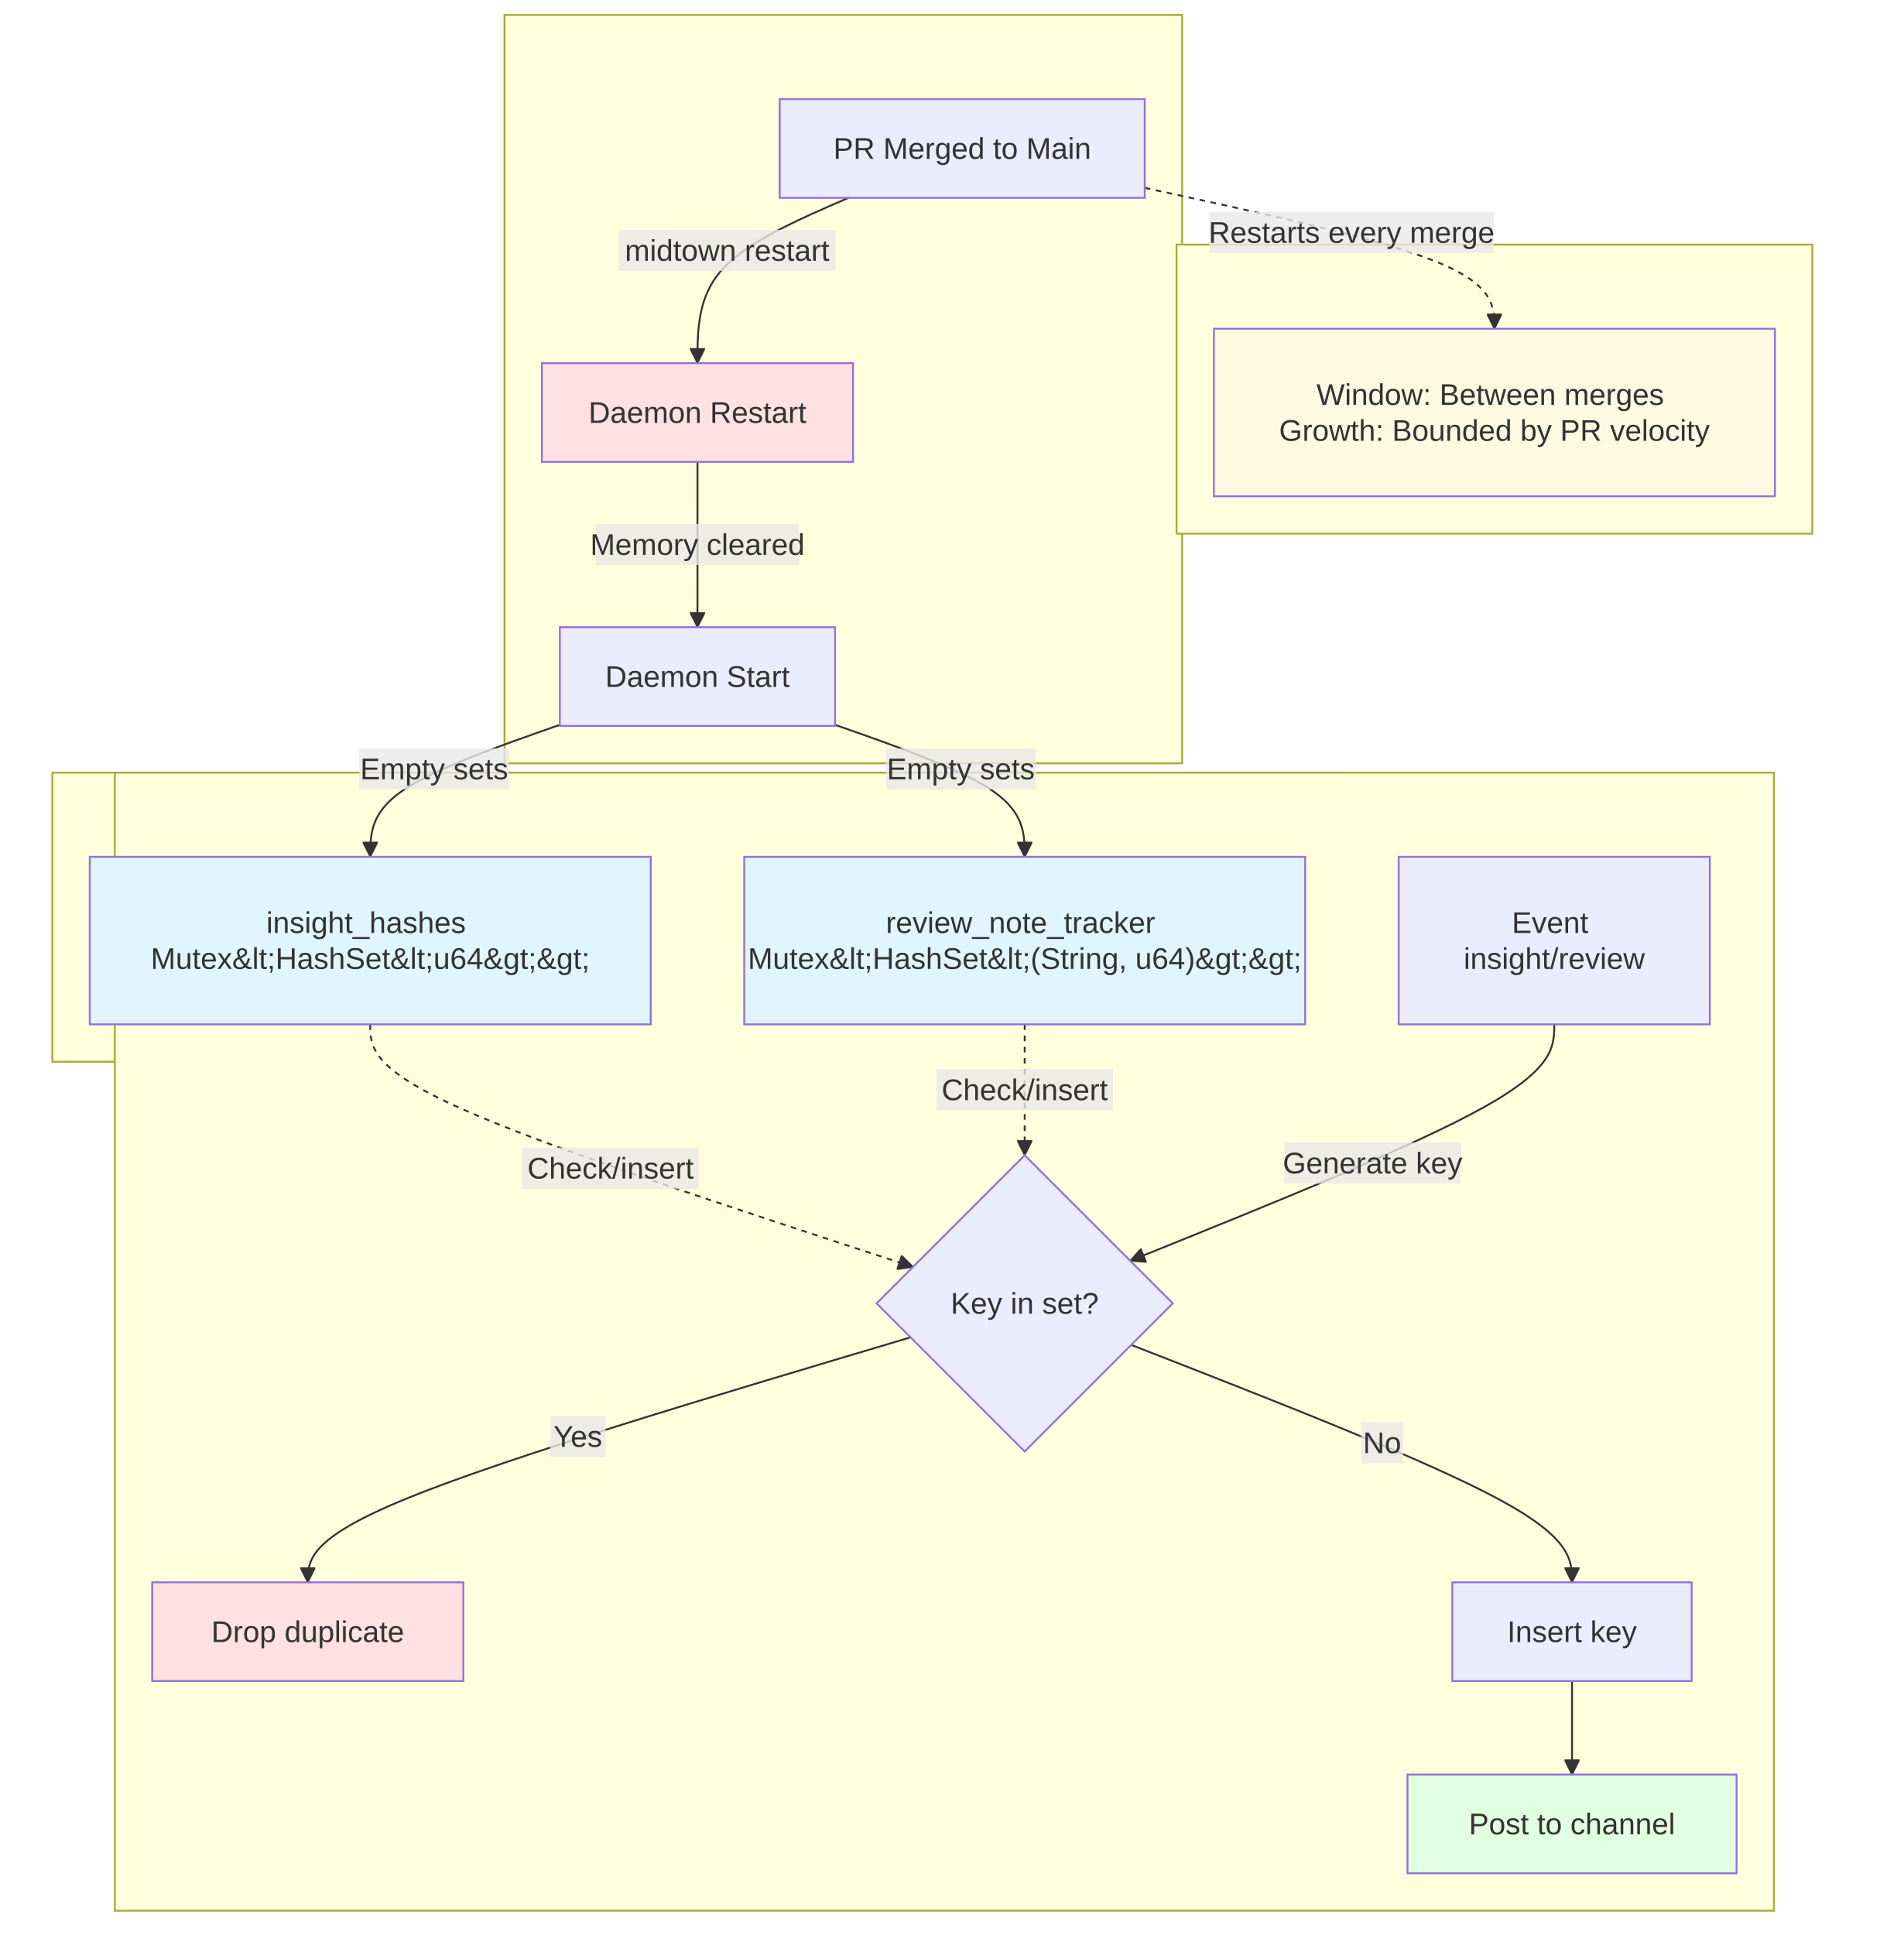
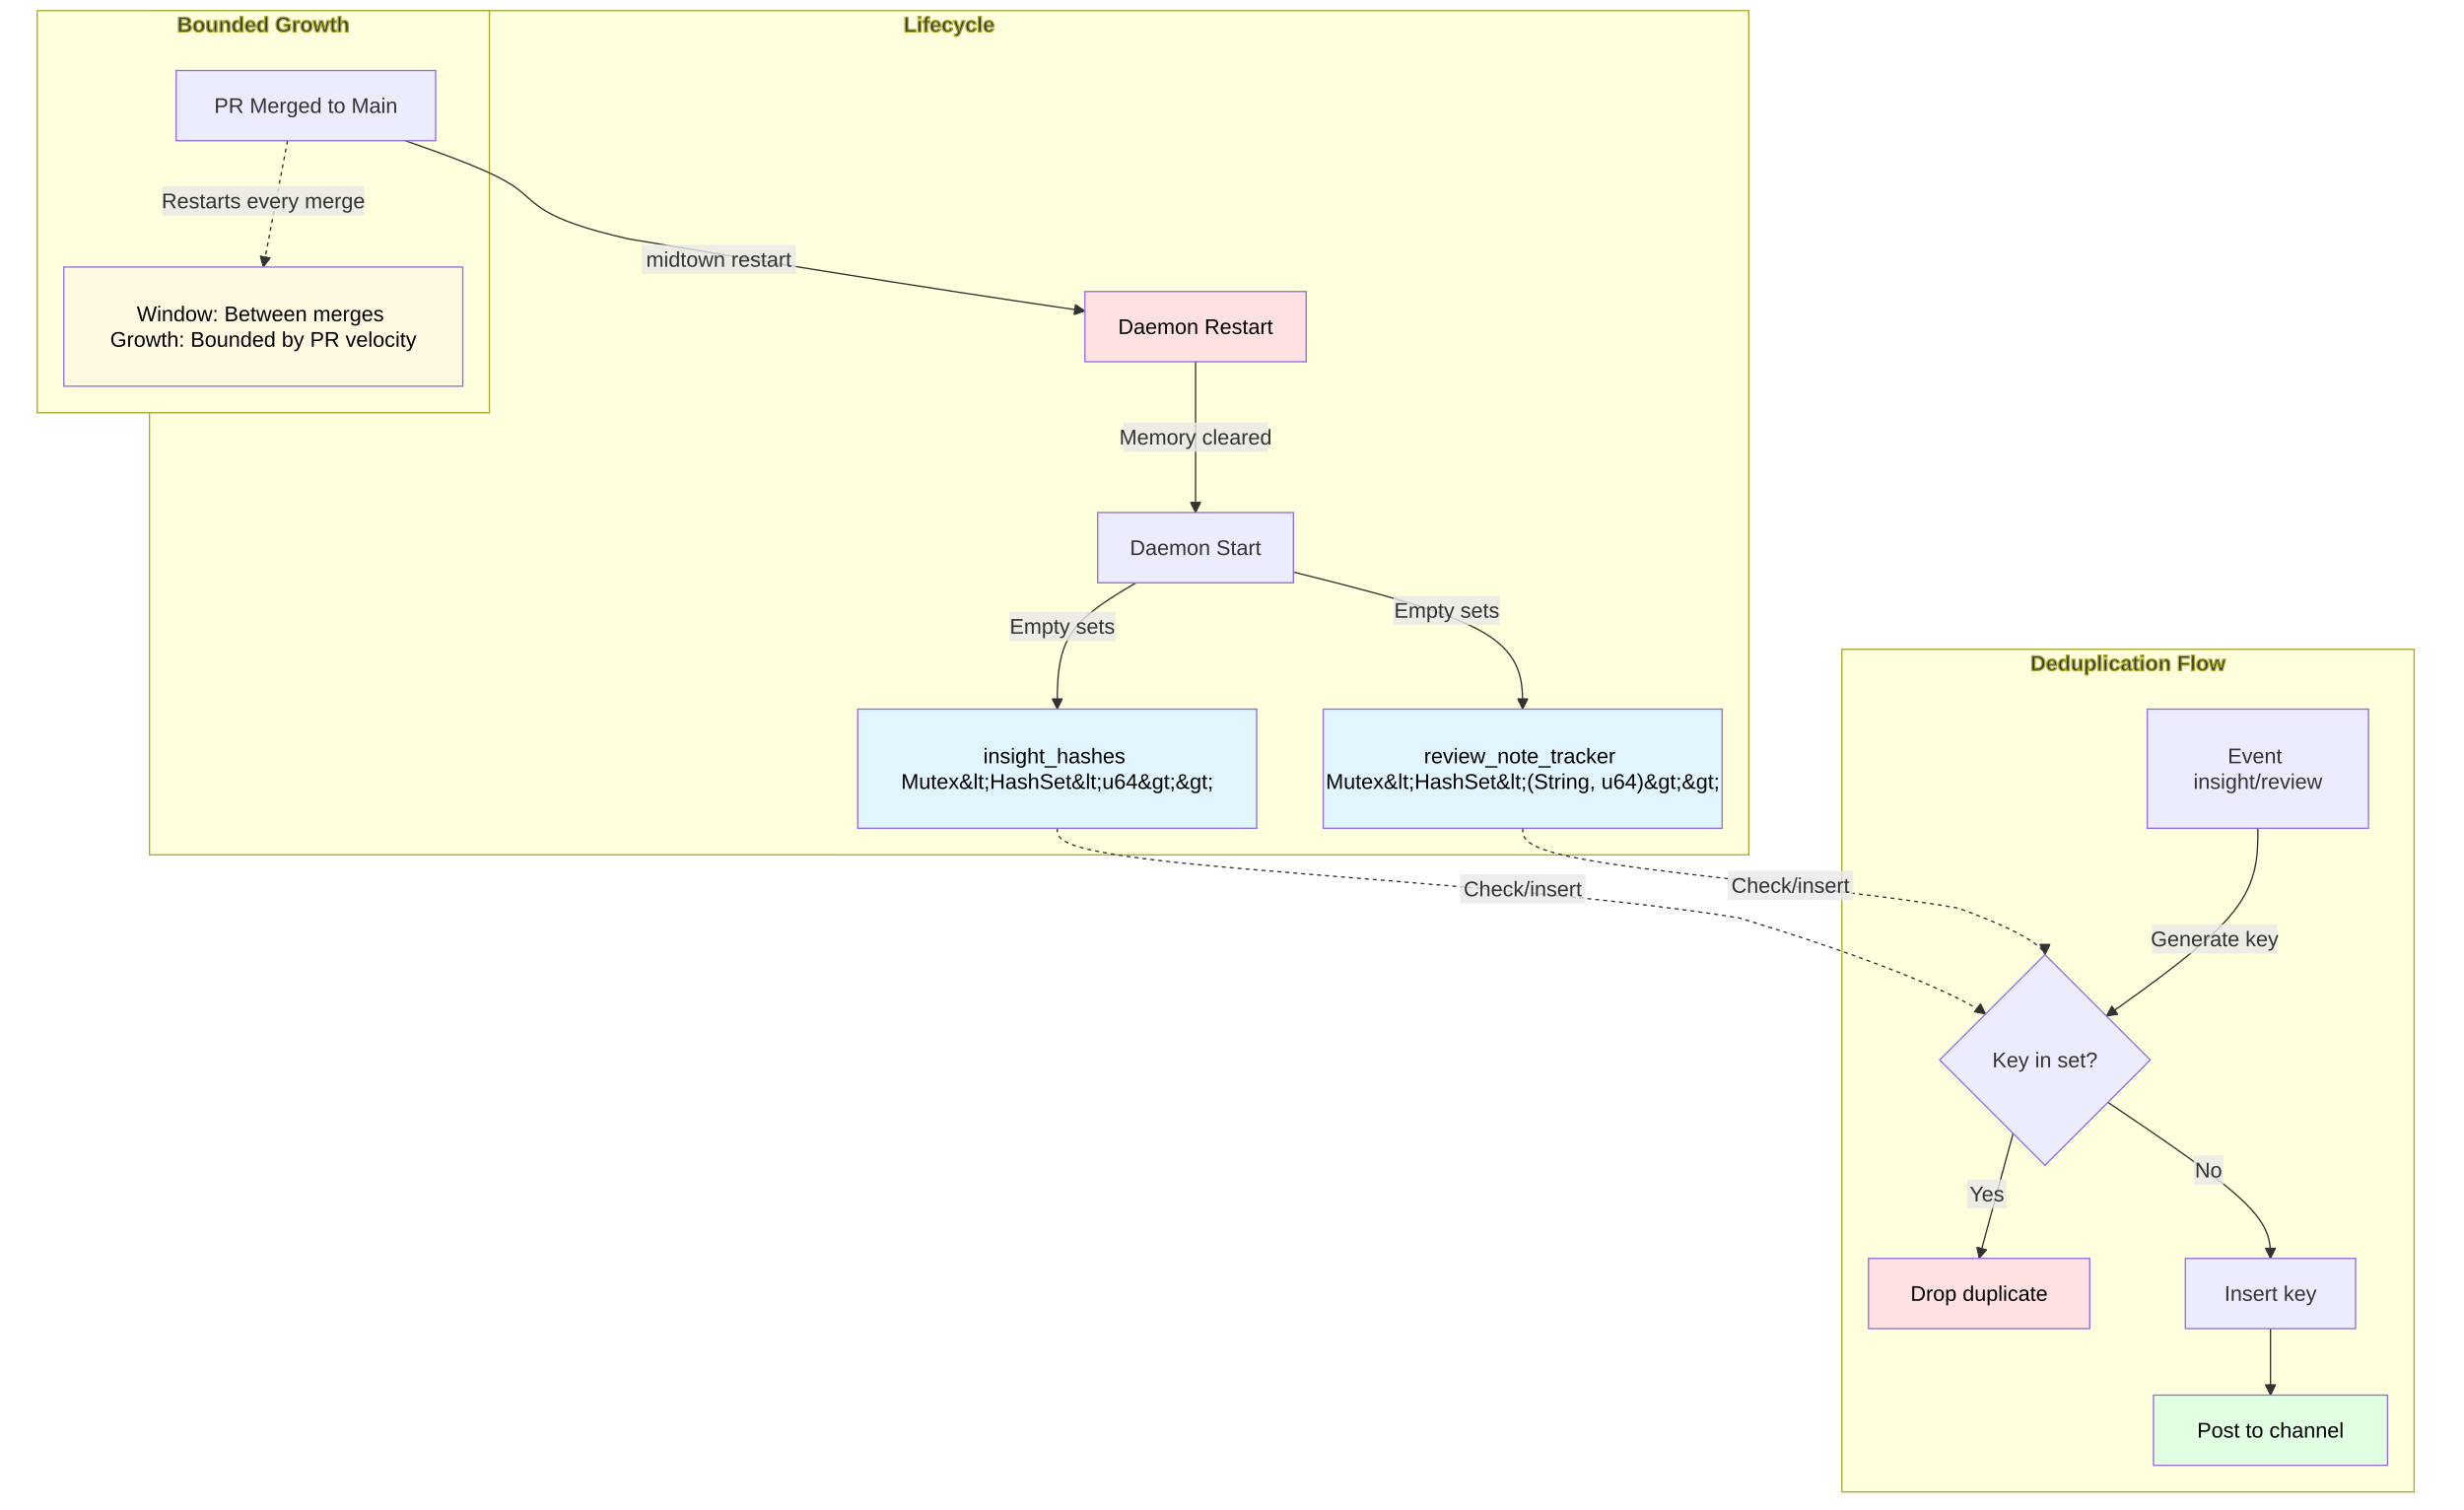
- <svg xmlns="http://www.w3.org/2000/svg" width="1018.2" height="1034.8" viewBox="-8 -28 1018.2 1034.8" class="mermaid">
+ <svg xmlns="http://www.w3.org/2000/svg" width="1852.8" height="1134.8" viewBox="-8 -28 1852.8 1134.8" class="mermaid">
  <style>

.mermaid {
  font-family: trebuchet ms, verdana, arial, sans-serif;
  font-size: 16px;
}

.node rect,
.node polygon,
.node circle,
.node ellipse,
.node path {
  fill: #ECECFF;
  stroke: #9370DB;
  stroke-width: 1px;
}

.node line {
  stroke: #9370DB;
  stroke-width: 1px;
}

.node .label {
  fill: #333333;
}

.node text {
  fill: #333333;
  font-family: trebuchet ms, verdana, arial, sans-serif;
  font-size: 16px;
}

.edge-path {
  fill: none;
  stroke: #333333;
  stroke-width: 1px;
}

.edge-label {
  fill: #333333;
  font-family: trebuchet ms, verdana, arial, sans-serif;
}

.edge-label-bg {
  fill: rgba(232, 232, 232, 0.8);
}

.subgraph {
  fill: #ffffde;
  stroke: #aaaa33;
  stroke-width: 1px;
}

.subgraph-title {
  fill: #333333;
  font-weight: bold;
}

.cluster rect {
  fill: #ffffde;
  stroke: #aaaa33;
  stroke-width: 1px;
  rx: 5px;
  ry: 5px;
}

.cluster-label {
  fill: #333333;
  font-family: trebuchet ms, verdana, arial, sans-serif;
  font-size: 16px;
  font-weight: bold;
}

marker path {
  fill: #333333;
  stroke: #333333;
}

  </style>
  <defs>
    <marker id="arrow_point" viewBox="0 0 10 10" refX="10" refY="5" markerWidth="8" markerHeight="8" orient="auto" markerUnits="userSpaceOnUse">
      <path d="M 0 0 L 10 5 L 0 10 z" />
    </marker>
    <marker id="arrow_point_start" viewBox="0 0 10 10" refX="4.5" refY="5" markerWidth="8" markerHeight="8" orient="auto" markerUnits="userSpaceOnUse">
      <path d="M 0 5 L 10 10 L 10 0 z" />
    </marker>
    <marker id="arrow_cross" viewBox="0 0 11 11" refX="12" refY="5.2" markerWidth="11" markerHeight="11" orient="auto" markerUnits="userSpaceOnUse">
      <path d="M 1 1 L 10 10 M 10 1 L 1 10" fill="none" stroke-width="2" />
    </marker>
    <marker id="arrow_cross_start" viewBox="0 0 11 11" refX="-1" refY="5.2" markerWidth="11" markerHeight="11" orient="auto" markerUnits="userSpaceOnUse">
      <path d="M 1 1 L 10 10 M 10 1 L 1 10" stroke-width="2" fill="none" />
    </marker>
    <marker id="arrow_circle" viewBox="0 0 10 10" refX="11" refY="5" markerWidth="11" markerHeight="11" orient="auto" markerUnits="userSpaceOnUse">
      <circle cx="5" cy="5" r="5" />
    </marker>
    <marker id="arrow_circle_start" viewBox="0 0 10 10" refX="-1" refY="5" markerWidth="11" markerHeight="11" orient="auto" markerUnits="userSpaceOnUse">
      <circle cx="5" cy="5" r="5" />
    </marker>
  </defs>
  <g class="root">
    <g class="clusters">
-       <g class="subgraph" id="subgraph-">
-         <rect x="20" y="385.2" width="690" height="154.6" class="cluster" />
-         <text x="365" y="401.2" class="cluster-label" text-anchor="middle" />
-       </g>
-       <g class="subgraph" id="subgraph-">
-         <rect x="261.8" y="-20" width="362.4" height="400.2" class="cluster" />
-         <text x="443" y="-4" class="cluster-label" text-anchor="middle" />
-       </g>
-       <g class="subgraph" id="subgraph-">
-         <rect x="53.4" y="385.2" width="887.3" height="608.6" class="cluster" />
-         <text x="497.05" y="401.2" class="cluster-label" text-anchor="middle" />
-       </g>
-       <g class="subgraph" id="subgraph-">
-         <rect x="621.2" y="102.8" width="340" height="154.6" class="cluster" />
-         <text x="791.2" y="118.8" class="cluster-label" text-anchor="middle" />
+       <g class="subgraph" id="subgraph-Daemon State (In-Memory)">
+         <rect x="617" y="460.2" width="690" height="154.6" class="cluster" />
+         <text x="962" y="476.2" class="cluster-label" text-anchor="middle">Daemon State (In-Memory)</text>
+       </g>
+       <g class="subgraph" id="subgraph-Lifecycle">
+         <rect x="104.4" y="-20" width="1202.6" height="634.8" class="cluster" />
+         <text x="705.7" y="-4" class="cluster-label" text-anchor="middle">Lifecycle</text>
+       </g>
+       <g class="subgraph" id="subgraph-Deduplication Flow">
+         <rect x="1377" y="460.2" width="430.3" height="633.6" class="cluster" />
+         <text x="1592.15" y="476.2" class="cluster-label" text-anchor="middle">Deduplication Flow</text>
+       </g>
+       <g class="subgraph" id="subgraph-Bounded Growth">
+         <rect x="20" y="-20" width="340" height="302.4" class="cluster" />
+         <text x="190" y="-4" class="cluster-label" text-anchor="middle">Bounded Growth</text>
      </g>
    </g>
    <g class="edgePaths">
      <g class="edge" id="edge-L-START-IH-0">
-         <path d="M 291.40 359.62 C 257.60 371.48, 223.80 383.34, 206.90 395.10 C 190.00 406.87, 190.00 418.53, 190.00 430.20" class="edge-path" fill="none" marker-end="url(#arrow_point)" stroke-width="1" />
+         <path d="M 846.28 410.20 C 826.52 421.87, 806.76 433.53, 796.88 449.37 C 787.00 465.20, 787.00 485.20, 787.00 505.20" class="edge-path" marker-end="url(#arrow_point)" fill="none" stroke-width="1" />
      </g>
      <g class="edge" id="edge-L-START-RNT-0">
-         <path d="M 438.60 359.62 C 472.40 371.48, 506.20 383.34, 523.10 395.10 C 540.00 406.87, 540.00 418.53, 540.00 430.20" class="edge-path" marker-end="url(#arrow_point)" fill="none" stroke-width="1" />
+         <path d="M 964.60 402.17 C 1022.07 416.51, 1079.53 430.86, 1108.27 448.03 C 1137.00 465.20, 1137.00 485.20, 1137.00 505.20" class="edge-path" fill="none" marker-end="url(#arrow_point)" stroke-width="1" />
      </g>
      <g class="edge" id="edge-L-MERGE-RESTART-0">
-         <path d="M 445.72 77.80 C 418.81 89.47, 391.91 101.13, 378.45 115.87 C 365.00 130.60, 365.00 148.40, 365.00 166.20" class="edge-path" fill="none" stroke-width="1" marker-end="url(#arrow_point)" />
+         <path d="M 296.81 77.80 C 329.88 89.47, 362.94 101.13, 379.47 112.80 C 396.00 124.47, 396.00 136.13, 464.63 151.64 C 670.53 186.51, 807.80 205.87, 807.80 205.87" class="edge-path" stroke-width="1" marker-end="url(#arrow_point)" fill="none" />
      </g>
      <g class="edge" id="edge-L-RESTART-START-0">
-         <path d="M 365.00 219.00 C 365.00 236.80, 365.00 254.60, 365.00 269.33 C 365.00 284.07, 365.00 295.73, 365.00 307.40" class="edge-path" stroke-width="1" marker-end="url(#arrow_point)" fill="none" />
+         <path d="M 891.00 244.00 C 891.00 258.47, 891.00 272.93, 891.00 286.00 C 891.00 299.07, 891.00 310.73, 891.00 322.40 C 891.00 345.73, 891.00 357.40, 891.00 357.40" class="edge-path" marker-end="url(#arrow_point)" fill="none" stroke-width="1" />
      </g>
      <g class="edge" id="edge-L-EVENT-CHECK-0">
-         <path d="M 823.20 519.80 C 823.20 531.47, 823.20 543.13, 785.41 564.21 C 747.61 585.28, 672.03 615.76, 596.44 646.24" class="edge-path" fill="none" stroke-width="1" marker-end="url(#arrow_point)" />
+         <path d="M 1689.80 594.80 C 1689.80 614.80, 1689.80 634.80, 1670.82 658.34 C 1651.84 681.88, 1613.88 708.95, 1575.93 736.03" class="edge-path" marker-end="url(#arrow_point)" fill="none" stroke-width="1" />
      </g>
      <g class="edge" id="edge-L-CHECK-DROP-0">
-         <path d="M 478.98 687.18 C 371.52 719.18, 264.06 751.19, 210.33 773.03 C 156.60 794.87, 156.60 806.53, 156.60 818.20" class="edge-path" stroke-width="1" fill="none" marker-end="url(#arrow_point)" />
+         <path d="M 1505.75 824.25 L 1480.20 918.20" class="edge-path" stroke-width="1" fill="none" marker-end="url(#arrow_point)" />
      </g>
      <g class="edge" id="edge-L-CHECK-INSERT-0">
-         <path d="M 596.97 691.23 C 675.55 721.89, 754.12 752.54, 793.41 773.70 C 832.70 794.87, 832.70 806.53, 832.70 818.20" class="edge-path" stroke-width="1" marker-end="url(#arrow_point)" fill="none" />
+         <path d="M 1577.03 800.87 C 1617.79 828.31, 1658.54 855.76, 1678.92 875.31 C 1699.30 894.87, 1699.30 906.53, 1699.30 918.20" class="edge-path" fill="none" marker-end="url(#arrow_point)" stroke-width="1" />
      </g>
      <g class="edge" id="edge-L-INSERT-POST-0">
-         <path d="M 832.70 871.00 C 832.70 879.33, 832.70 887.67, 832.70 896.00 C 832.70 904.33, 832.70 912.67, 832.70 921.00" class="edge-path" fill="none" marker-end="url(#arrow_point)" stroke-width="1" />
+         <path d="M 1699.30 971.00 C 1699.30 979.33, 1699.30 987.67, 1699.30 996.00 C 1699.30 1004.33, 1699.30 1012.67, 1699.30 1021.00" class="edge-path" marker-end="url(#arrow_point)" fill="none" stroke-width="1" />
      </g>
      <g class="edge" id="edge-L-MERGE-WINDOW-0">
-         <path d="M 604.20 72.46 C 666.53 85.90, 728.87 99.35, 760.03 111.91 C 791.20 124.47, 791.20 136.13, 791.20 147.80" class="edge-path" stroke-width="2" stroke-dasharray="3,3" marker-end="url(#arrow_point)" fill="none" />
+         <path d="M 208.24 77.80 L 190.00 172.80" class="edge-path" stroke-dasharray="3,3" fill="none" marker-end="url(#arrow_point)" stroke-width="2" />
      </g>
      <g class="edge" id="edge-L-IH-CHECK-0">
-         <path d="M 190.00 519.80 C 190.00 531.47, 190.00 543.13, 238.38 564.75 C 286.76 586.37, 383.52 617.94, 480.28 649.52" class="edge-path" stroke-dasharray="3,3" marker-end="url(#arrow_point)" fill="none" stroke-width="2" />
+         <path d="M 787.00 594.80 C 787.00 603.13, 787.00 611.47, 886.17 621.47 C 985.33 631.47, 1183.67 643.13, 1300.01 662.24 C 1450.69 707.91, 1485.03 734.47, 1485.03 734.47" class="edge-path" fill="none" stroke-width="2" stroke-dasharray="3,3" marker-end="url(#arrow_point)" />
      </g>
      <g class="edge" id="edge-L-RNT-CHECK-0">
-         <path d="M 540.00 519.80 C 540.00 531.47, 540.00 543.13, 540.00 554.80 C 540.00 566.47, 540.00 578.13, 540.00 589.80" class="edge-path" stroke-dasharray="3,3" fill="none" stroke-width="2" marker-end="url(#arrow_point)" />
+         <path d="M 1137.00 594.80 C 1137.00 603.13, 1137.00 611.47, 1202.45 621.47 C 1267.90 631.47, 1398.80 643.13, 1464.25 654.80 C 1529.70 678.13, 1529.70 689.80, 1529.70 689.80" class="edge-path" stroke-dasharray="3,3" fill="none" stroke-width="2" marker-end="url(#arrow_point)" />
      </g>
    </g>
    <g class="edgeLabels">
      <g class="edgeLabel" id="edge-label-L-START-IH-0">
-         <rect x="184.187" y="372.205" width="80" height="22" class="edge-label-bg" />
-         <text x="224.187" y="383.205" class="edge-label" dominant-baseline="central" text-anchor="middle">Empty sets</text>
+         <rect x="750.808" y="431.952" width="80" height="22" class="edge-label-bg" />
+         <text x="790.808" y="442.952" class="edge-label" dominant-baseline="central" text-anchor="middle">Empty sets</text>
      </g>
      <g class="edgeLabel" id="edge-label-L-START-RNT-0">
-         <rect x="465.813" y="372.205" width="80" height="22" class="edge-label-bg" />
-         <text x="505.813" y="383.205" class="edge-label" text-anchor="middle" dominant-baseline="central">Empty sets</text>
+         <rect x="1039.907" y="419.95" width="80" height="22" class="edge-label-bg" />
+         <text x="1079.907" y="430.95" class="edge-label" text-anchor="middle" dominant-baseline="central">Empty sets</text>
      </g>
      <g class="edgeLabel" id="edge-label-L-MERGE-RESTART-0">
-         <rect x="322.862" y="94.922" width="116" height="22" class="edge-label-bg" />
-         <text x="380.862" y="105.922" class="edge-label" text-anchor="middle" dominant-baseline="central">midtown restart</text>
+         <rect x="474.497" y="156.047" width="116" height="22" class="edge-label-bg" />
+         <text x="532.497" y="167.047" class="edge-label" text-anchor="middle" dominant-baseline="central">midtown restart</text>
      </g>
      <g class="edgeLabel" id="edge-label-L-RESTART-START-0">
-         <rect x="310.6" y="252.2" width="108.8" height="22" class="edge-label-bg" />
-         <text x="365" y="263.2" class="edge-label" text-anchor="middle" dominant-baseline="central">Memory cleared</text>
+         <rect x="836.6" y="289.7" width="108.8" height="22" class="edge-label-bg" />
+         <text x="891" y="300.7" class="edge-label" text-anchor="middle" dominant-baseline="central">Memory cleared</text>
      </g>
      <g class="edgeLabel" id="edge-label-L-EVENT-CHECK-0">
-         <rect x="678.85" y="582.975" width="94.4" height="22" class="edge-label-bg" />
-         <text x="726.05" y="593.975" class="edge-label" text-anchor="middle" dominant-baseline="central">Generate key</text>
+         <rect x="1610.087" y="666.992" width="94.4" height="22" class="edge-label-bg" />
+         <text x="1657.287" y="677.992" class="edge-label" text-anchor="middle" dominant-baseline="central">Generate key</text>
      </g>
      <g class="edgeLabel" id="edge-label-L-CHECK-DROP-0">
-         <rect x="286.216" y="729.184" width="29.6" height="22" class="edge-label-bg" />
-         <text x="301.016" y="740.184" class="edge-label" text-anchor="middle" dominant-baseline="central">Yes</text>
+         <rect x="1471.216" y="858.782" width="29.6" height="22" class="edge-label-bg" />
+         <text x="1486.016" y="869.782" class="edge-label" dominant-baseline="central" text-anchor="middle">Yes</text>
      </g>
      <g class="edgeLabel" id="edge-label-L-CHECK-INSERT-0">
-         <rect x="719.939" y="732.575" width="22.4" height="22" class="edge-label-bg" />
-         <text x="731.139" y="743.575" class="edge-label" text-anchor="middle" dominant-baseline="central">No</text>
+         <rect x="1641.481" y="840.809" width="22.4" height="22" class="edge-label-bg" />
+         <text x="1652.681" y="851.809" class="edge-label" dominant-baseline="central" text-anchor="middle">No</text>
      </g>
      <g class="edgeLabel" id="edge-label-L-MERGE-WINDOW-0">
-         <rect x="638.806" y="85.319" width="152" height="22" class="edge-label-bg" />
-         <text x="714.806" y="96.319" class="edge-label" text-anchor="middle" dominant-baseline="central">Restarts every merge</text>
+         <rect x="114" y="112.066" width="152" height="22" class="edge-label-bg" />
+         <text x="190" y="123.066" class="edge-label" text-anchor="middle" dominant-baseline="central">Restarts every merge</text>
      </g>
      <g class="edgeLabel" id="edge-label-L-IH-CHECK-0">
-         <rect x="271.305" y="585.729" width="94.4" height="22" class="edge-label-bg" />
-         <text x="318.505" y="596.729" class="edge-label" text-anchor="middle" dominant-baseline="central">Check/insert</text>
+         <rect x="1089.83" y="629.39" width="94.4" height="22" class="edge-label-bg" />
+         <text x="1137.03" y="640.39" class="edge-label" dominant-baseline="central" text-anchor="middle">Check/insert</text>
      </g>
      <g class="edgeLabel" id="edge-label-L-RNT-CHECK-0">
-         <rect x="492.8" y="543.8" width="94.4" height="22" class="edge-label-bg" />
-         <text x="540" y="554.8" class="edge-label" text-anchor="middle" dominant-baseline="central">Check/insert</text>
+         <rect x="1291.13" y="626.744" width="94.4" height="22" class="edge-label-bg" />
+         <text x="1338.33" y="637.744" class="edge-label" text-anchor="middle" dominant-baseline="central">Check/insert</text>
      </g>
    </g>
    <g class="nodes">
      <g class="node" id="node-CHECK">
-         <polygon points="540,589.8 619.2,669 540,748.2 460.8,669" />
-         <text x="540" y="669" class="label" text-anchor="middle" dominant-baseline="central">Key in set?</text>
+         <polygon points="1529.7,689.8 1608.9,769 1529.7,848.2 1450.5,769" />
+         <text x="1529.7" y="769" class="label" text-anchor="middle" dominant-baseline="central">Key in set?</text>
      </g>
      <g class="node" id="node-DROP">
-         <rect x="73.4" y="818.2" width="166.4" height="52.8" style="fill:#ffe1e1 !important" />
-         <text x="156.6" y="844.6" class="label" dominant-baseline="central" text-anchor="middle">Drop duplicate</text>
+         <rect x="1397" y="918.2" width="166.4" height="52.8" style="fill:#ffe1e1 !important" />
+         <text x="1480.2" y="944.6" class="label" dominant-baseline="central" style="fill: #000000" text-anchor="middle">Drop duplicate</text>
      </g>
      <g class="node" id="node-EVENT">
-         <rect x="740" y="430.2" width="166.4" height="89.6" />
-         <text x="823.2" y="475" class="label" text-anchor="middle" dominant-baseline="central">
-           <tspan x="823.2" y="475" dy="-0.6em">Event</tspan>
-           <tspan x="823.2" dy="1.2em">insight/review</tspan>
+         <rect x="1606.6" y="505.2" width="166.4" height="89.6" />
+         <text x="1689.8" y="550" class="label" dominant-baseline="central" text-anchor="middle">
+           <tspan x="1689.8" y="550" dy="-0.6em">Event</tspan>
+           <tspan x="1689.8" dy="1.2em">insight/review</tspan>
        </text>
      </g>
      <g class="node" id="node-IH">
-         <rect x="40" y="430.2" width="300" height="89.6" style="fill:#e1f5ff !important" />
-         <text x="190" y="475" class="label" text-anchor="middle" dominant-baseline="central">
-           <tspan x="190" y="475" dy="-0.6em">insight_hashes</tspan>
-           <tspan x="190" dy="1.2em">Mutex&amp;lt;HashSet&amp;lt;u64&amp;gt;&amp;gt;</tspan>
+         <rect x="637" y="505.2" width="300" height="89.6" style="fill:#e1f5ff !important" />
+         <text x="787" y="550" class="label" text-anchor="middle" style="fill: #000000" dominant-baseline="central">
+           <tspan x="787" y="550" dy="-0.6em">insight_hashes</tspan>
+           <tspan x="787" dy="1.2em">Mutex&amp;lt;HashSet&amp;lt;u64&amp;gt;&amp;gt;</tspan>
        </text>
      </g>
      <g class="node" id="node-INSERT">
-         <rect x="768.7" y="818.2" width="128" height="52.8" />
-         <text x="832.7" y="844.6" class="label" text-anchor="middle" dominant-baseline="central">Insert key</text>
+         <rect x="1635.3" y="918.2" width="128" height="52.8" />
+         <text x="1699.3" y="944.6" class="label" text-anchor="middle" dominant-baseline="central">Insert key</text>
      </g>
      <g class="node" id="node-MERGE">
-         <rect x="409" y="25" width="195.2" height="52.8" />
-         <text x="506.6" y="51.4" class="label" text-anchor="middle" dominant-baseline="central">PR Merged to Main</text>
+         <rect x="124.4" y="25" width="195.2" height="52.8" />
+         <text x="222" y="51.4" class="label" dominant-baseline="central" text-anchor="middle">PR Merged to Main</text>
      </g>
      <g class="node" id="node-POST">
-         <rect x="744.7" y="921" width="176" height="52.8" style="fill:#e1ffe1 !important" />
-         <text x="832.7" y="947.4" class="label" dominant-baseline="central" text-anchor="middle">Post to channel</text>
+         <rect x="1611.3" y="1021" width="176" height="52.8" style="fill:#e1ffe1 !important" />
+         <text x="1699.3" y="1047.4" class="label" style="fill: #000000" text-anchor="middle" dominant-baseline="central">Post to channel</text>
      </g>
      <g class="node" id="node-RESTART">
-         <rect x="281.8" y="166.2" width="166.4" height="52.8" style="fill:#ffe1e1 !important" />
-         <text x="365" y="192.6" class="label" dominant-baseline="central" text-anchor="middle">Daemon Restart</text>
+         <rect x="807.8" y="191.2" width="166.4" height="52.8" style="fill:#ffe1e1 !important" />
+         <text x="891" y="217.6" class="label" style="fill: #000000" text-anchor="middle" dominant-baseline="central">Daemon Restart</text>
      </g>
      <g class="node" id="node-RNT">
-         <rect x="390" y="430.2" width="300" height="89.6" style="fill:#e1f5ff !important" />
-         <text x="540" y="475" class="label" text-anchor="middle" dominant-baseline="central">
-           <tspan x="540" y="475" dy="-0.6em">review_note_tracker</tspan>
-           <tspan x="540" dy="1.2em">Mutex&amp;lt;HashSet&amp;lt;(String, u64)&amp;gt;&amp;gt;</tspan>
+         <rect x="987" y="505.2" width="300" height="89.6" style="fill:#e1f5ff !important" />
+         <text x="1137" y="550" class="label" dominant-baseline="central" style="fill: #000000" text-anchor="middle">
+           <tspan x="1137" y="550" dy="-0.6em">review_note_tracker</tspan>
+           <tspan x="1137" dy="1.2em">Mutex&amp;lt;HashSet&amp;lt;(String, u64)&amp;gt;&amp;gt;</tspan>
        </text>
      </g>
      <g class="node" id="node-START">
-         <rect x="291.4" y="307.4" width="147.2" height="52.8" />
-         <text x="365" y="333.8" class="label" text-anchor="middle" dominant-baseline="central">Daemon Start</text>
+         <rect x="817.4" y="357.4" width="147.2" height="52.8" />
+         <text x="891" y="383.8" class="label" text-anchor="middle" dominant-baseline="central">Daemon Start</text>
      </g>
      <g class="node" id="node-WINDOW">
-         <rect x="641.2" y="147.8" width="300" height="89.6" style="fill:#fff9e1 !important" />
-         <text x="791.2" y="192.6" class="label" dominant-baseline="central" text-anchor="middle">
-           <tspan x="791.2" y="192.6" dy="-0.6em">Window: Between merges</tspan>
-           <tspan x="791.2" dy="1.2em">Growth: Bounded by PR velocity</tspan>
+         <rect x="40" y="172.8" width="300" height="89.6" style="fill:#fff9e1 !important" />
+         <text x="190" y="217.6" class="label" style="fill: #000000" dominant-baseline="central" text-anchor="middle">
+           <tspan x="190" y="217.6" dy="-0.6em">Window: Between merges</tspan>
+           <tspan x="190" dy="1.2em">Growth: Bounded by PR velocity</tspan>
        </text>
      </g>
    </g>
  </g>
</svg>
